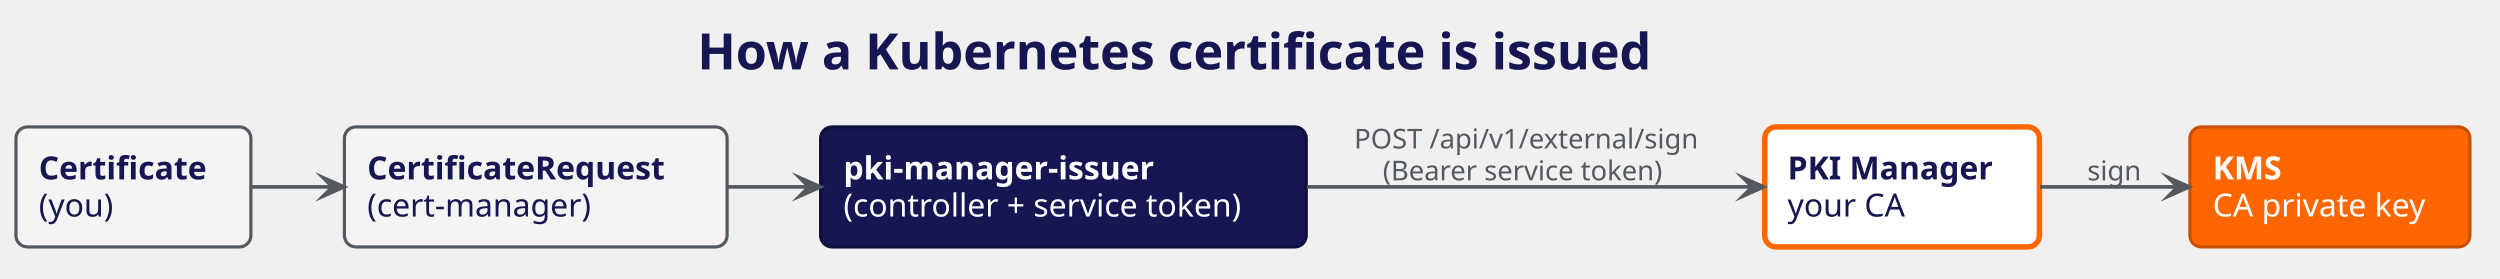
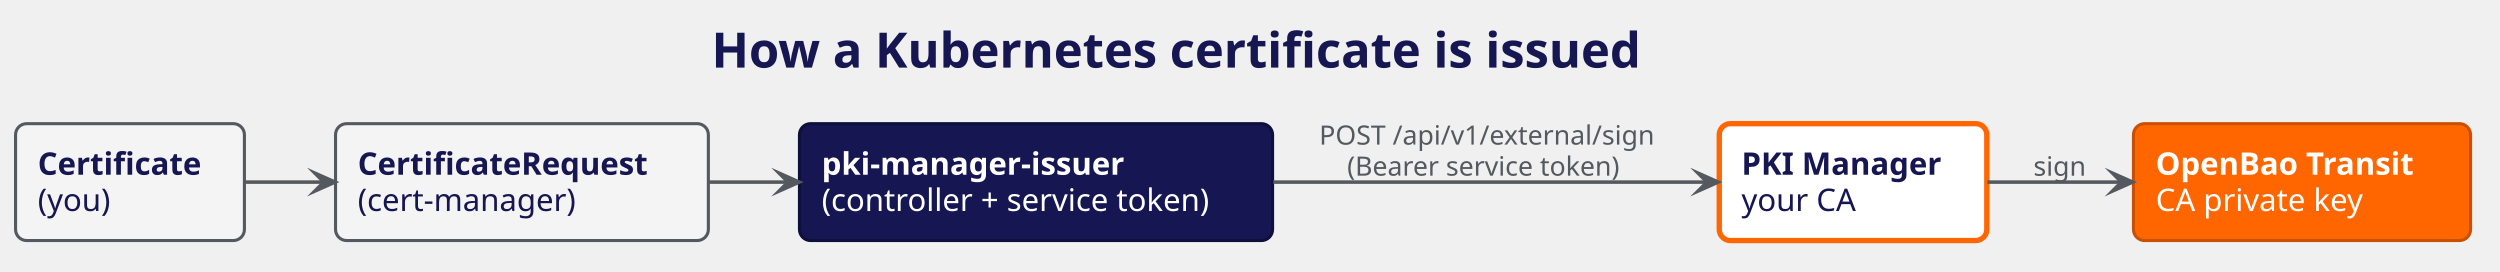
- <svg xmlns="http://www.w3.org/2000/svg" version="1.1" data-diagram-type="DESCRIPTION" style="width:1096px;height:122px;background:#FFFFFF;" width="1096px" height="122px" viewBox="0 0 1096 122" zoomAndPan="magnify" preserveAspectRatio="none" contentStyleType="text/css">
+ <svg xmlns="http://www.w3.org/2000/svg" version="1.1" data-diagram-type="DESCRIPTION" style="width:1125px;height:122px;background:#FFFFFF;" width="1125px" height="122px" viewBox="0 0 1125 122" zoomAndPan="magnify" preserveAspectRatio="none" contentStyleType="text/css">
  <defs />
  <g font-family="sans-serif" lengthAdjust="spacing">
    <g class="title" data-source-line="177">
-       <text x="305.739" y="30.421" fill="#151652" font-size="22" textLength="478.339" font-weight="700" font-family="Ubuntu">How a Kubernetes certificate is issued</text>
+       <text x="320.204" y="30.421" fill="#151652" font-size="22" textLength="478.339" font-weight="700" font-family="Ubuntu">How a Kubernetes certificate is issued</text>
    </g>
    <g class="entity" data-qualified-name="cert" id="ent0001" data-source-line="179">
      <rect x="7" y="55.649" width="102.988" height="52.594" fill="#F4F4F4" style="stroke:#54595F;stroke-width:1.4;" rx="5" ry="5" />
      <text x="17" y="78.645" fill="#151652" font-size="14" textLength="82.988" font-weight="700" font-family="Ubuntu">Certificate</text>
      <text x="17" y="94.941" fill="#151652" font-size="14" textLength="36.647" font-family="Ubuntu">(you)</text>
    </g>
    <g class="entity" data-qualified-name="cr" id="ent0002" data-source-line="180">
      <rect x="150.99" y="55.649" width="167.772" height="52.594" fill="#F4F4F4" style="stroke:#54595F;stroke-width:1.4;" rx="5" ry="5" />
      <text x="160.99" y="78.645" fill="#151652" font-size="14" textLength="147.772" font-weight="700" font-family="Ubuntu">CertificateRequest</text>
      <text x="160.99" y="94.941" fill="#151652" font-size="14" textLength="106.456" font-family="Ubuntu">(cert-manager)</text>
    </g>
    <g class="entity" data-qualified-name="iss" id="ent0003" data-source-line="181">
      <rect x="359.76" y="55.649" width="212.896" height="52.594" fill="#151652" style="stroke:#0E0F3A;stroke-width:1.4;" rx="5" ry="5" />
      <text x="369.76" y="78.645" fill="#FFF" font-size="14" textLength="153.453" font-weight="700" font-family="Ubuntu">pki-manager-issuer</text>
      <text x="369.76" y="94.941" fill="#FFF" font-size="14" textLength="192.896" font-family="Ubuntu">(controller + service token)</text>
    </g>
    <g class="entity" data-qualified-name="pki" id="ent0004" data-source-line="182">
      <rect x="773.66" y="55.649" width="120.406" height="52.594" fill="#FFF" style="stroke:#F60;stroke-width:2.4;" rx="5" ry="5" />
      <text x="783.66" y="78.645" fill="#151652" font-size="14" textLength="100.406" font-weight="700" font-family="Ubuntu">PKI Manager</text>
      <text x="783.66" y="94.941" fill="#151652" font-size="14" textLength="55.282" font-family="Ubuntu">your CA</text>
    </g>
    <g class="entity" data-qualified-name="kms" id="ent0005" data-source-line="183">
-       <rect x="960.06" y="55.649" width="122.758" height="52.594" fill="#F60" style="stroke:#C95000;stroke-width:1.4;" rx="5" ry="5" />
-       <text x="970.06" y="78.645" fill="#FFF" font-size="14" textLength="34.863" font-weight="700" font-family="Ubuntu">KMS</text>
+       <rect x="960.06" y="55.649" width="151.688" height="52.594" fill="#F60" style="stroke:#C95000;stroke-width:1.4;" rx="5" ry="5" />
+       <text x="970.06" y="78.645" fill="#FFF" font-size="14" textLength="131.688" font-weight="700" font-family="Ubuntu">OpenBao Transit</text>
      <text x="970.06" y="94.941" fill="#FFF" font-size="14" textLength="102.758" font-family="Ubuntu">CA private key</text>
    </g>
    <g class="link" data-entity-1="ent0001" data-entity-2="ent0002" id="lnk6" data-source-line="184" data-link-type="dependency">
      <path d="M110.4,81.939 C123.07,81.939 131.98,81.939 145.75,81.939" style="stroke:#54595F;stroke-width:1.6;" fill="none" id="cert-to-cr" />
      <polygon points="150.75,81.939,141.75,77.939,145.75,81.939,141.75,85.939,150.75,81.939" fill="#54595F" style="stroke:#54595F;stroke-width:1.6;stroke-linejoin:miter;stroke-miterlimit:10;" />
    </g>
    <g class="link" data-entity-1="ent0002" data-entity-2="ent0003" id="lnk7" data-source-line="185" data-link-type="dependency">
      <path d="M318.99,81.939 C332.2,81.939 341.01,81.939 354.64,81.939" style="stroke:#54595F;stroke-width:1.6;" fill="none" id="cr-to-iss" />
      <polygon points="359.64,81.939,350.64,77.939,354.64,81.939,350.64,85.939,359.64,81.939" fill="#54595F" style="stroke:#54595F;stroke-width:1.6;stroke-linejoin:miter;stroke-miterlimit:10;" />
    </g>
    <g class="link" data-entity-1="ent0003" data-entity-2="ent0004" id="lnk8" data-source-line="186" data-link-type="dependency">
      <path d="M572.97,81.939 C638.04,81.939 714.05,81.939 768.17,81.939" style="stroke:#54595F;stroke-width:1.6;" fill="none" id="iss-to-pki" />
      <polygon points="773.17,81.939,764.17,77.939,768.17,81.939,764.17,85.939,773.17,81.939" fill="#54595F" style="stroke:#54595F;stroke-width:1.6;stroke-linejoin:miter;stroke-miterlimit:10;" />
      <text x="593.66" y="65.078" fill="#54595F" font-size="12" textLength="159.264" font-family="Ubuntu">POST /api/v1/external/sign</text>
      <text x="606.202" y="79.047" fill="#54595F" font-size="12" textLength="134.18" font-family="Ubuntu">(Bearer service token)</text>
    </g>
    <g class="link" data-entity-1="ent0004" data-entity-2="ent0005" id="lnk9" data-source-line="187" data-link-type="dependency">
-       <path d="M894.35,81.939 C915.23,81.939 933.71,81.939 954.7,81.939" style="stroke:#54595F;stroke-width:1.6;" fill="none" id="pki-to-kms" />
-       <polygon points="959.7,81.939,950.7,77.939,954.7,81.939,950.7,85.939,959.7,81.939" fill="#54595F" style="stroke:#54595F;stroke-width:1.6;stroke-linejoin:miter;stroke-miterlimit:10;" />
+       <path d="M894.34,81.939 C914.84,81.939 933.08,81.939 954.67,81.939" style="stroke:#54595F;stroke-width:1.6;" fill="none" id="pki-to-kms" />
+       <polygon points="959.67,81.939,950.67,77.939,954.67,81.939,950.67,85.939,959.67,81.939" fill="#54595F" style="stroke:#54595F;stroke-width:1.6;stroke-linejoin:miter;stroke-miterlimit:10;" />
      <text x="915.06" y="79.078" fill="#54595F" font-size="12" textLength="24.809" font-family="Ubuntu">sign</text>
    </g>
  </g>
</svg>
